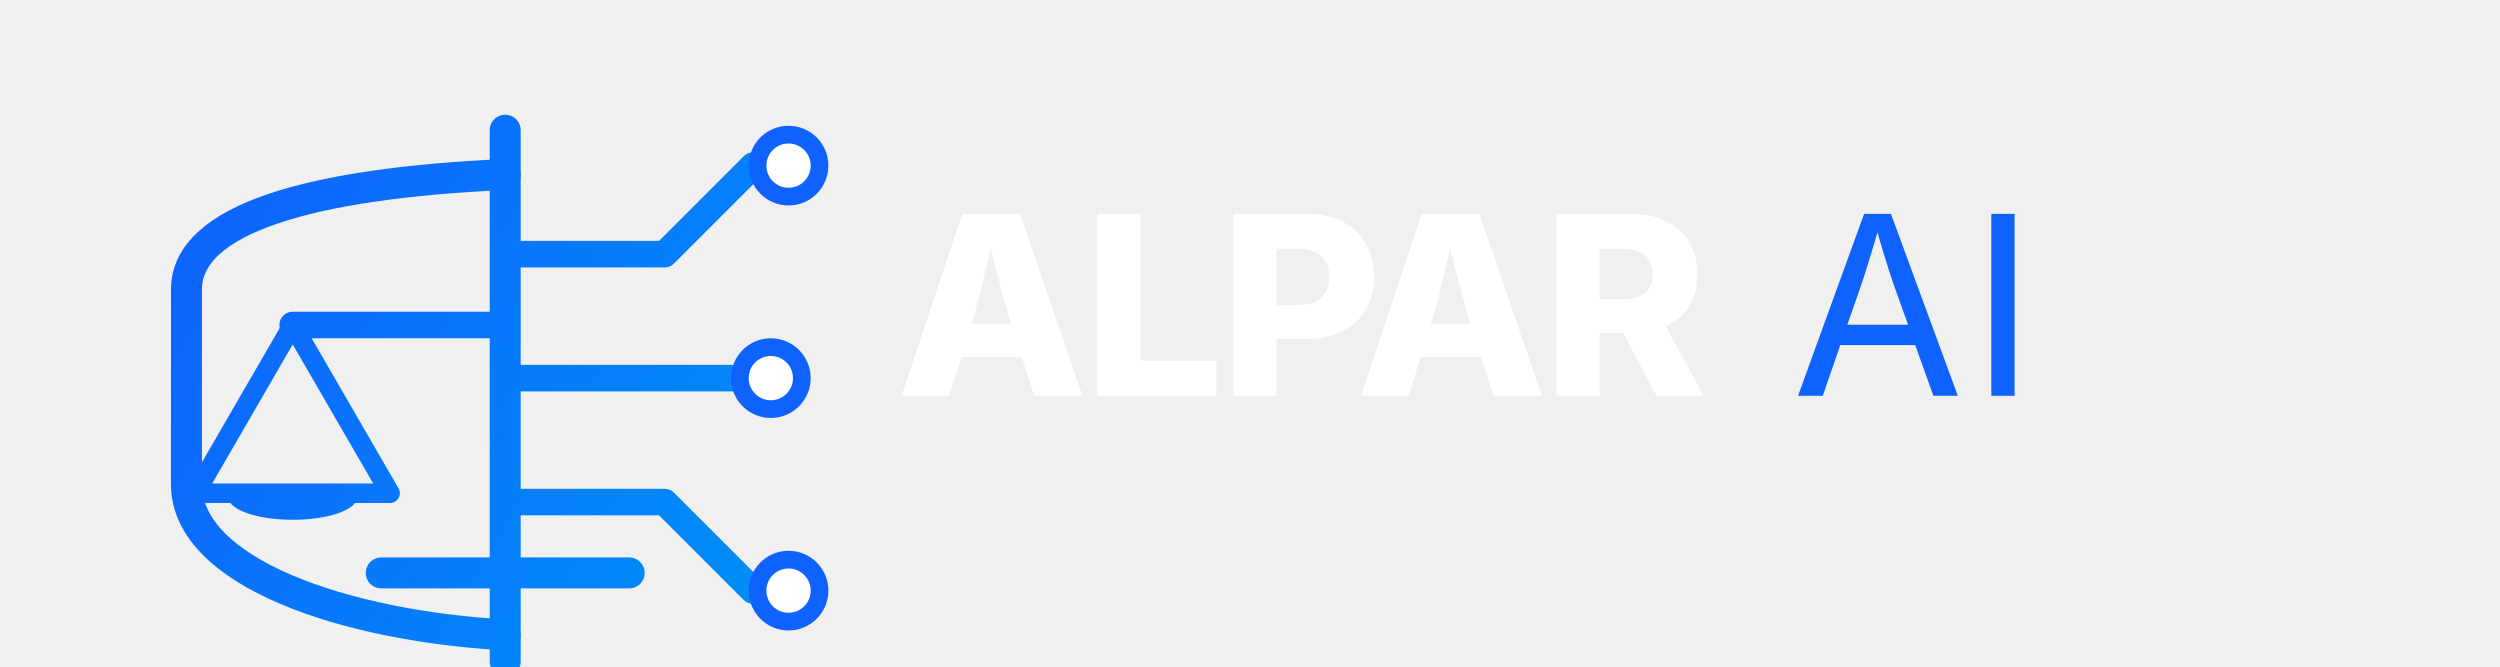
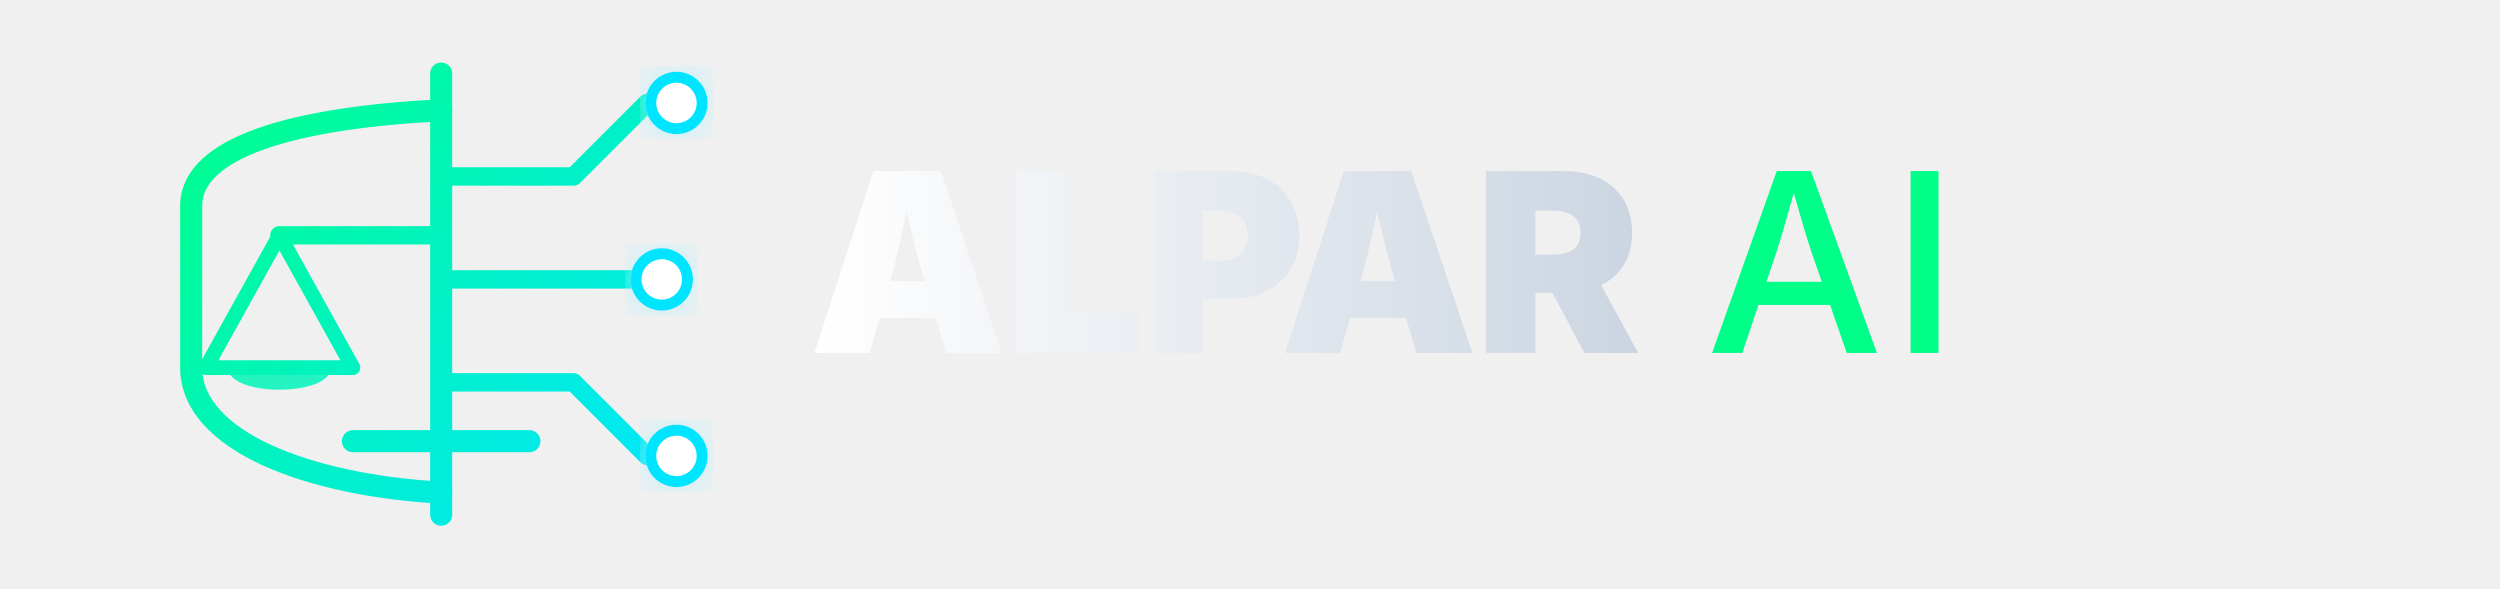
- <svg xmlns="http://www.w3.org/2000/svg" viewBox="0 0 240 64" width="240" height="64" role="img" aria-label="ALPAR AI">
+ <svg xmlns="http://www.w3.org/2000/svg" viewBox="0 0 340 80" width="340" height="80" role="img" aria-label="ALPAR AI">
  <defs>
-     <linearGradient id="alpar-corp-grad-dark" x1="16" y1="12" x2="82" y2="52" gradientUnits="userSpaceOnUse">
-       <stop offset="0%" stop-color="#0F62FE" />
-       <stop offset="100%" stop-color="#008DF8" />
+     <linearGradient id="alpar-accent-grad" x1="16" y1="10" x2="82" y2="70" gradientUnits="userSpaceOnUse">
+       <stop offset="0%" stop-color="#00FF88" />
+       <stop offset="100%" stop-color="#00E5FF" />
+     </linearGradient>
+     <filter id="alpar-neon-glow" x="-20%" y="-20%" width="140%" height="140%">
+       <feGaussianBlur stdDeviation="2.5" result="blur" />
+       <feMerge>
+         <feMergeNode in="blur" />
+         <feMergeNode in="SourceGraphic" />
+       </feMerge>
+     </filter>
+     <linearGradient id="alpar-text-grad" x1="0" y1="0" x2="1" y2="0">
+       <stop offset="0%" stop-color="#FFFFFF" />
+       <stop offset="100%" stop-color="#CBD5E1" />
    </linearGradient>
  </defs>
-   <g transform="translate(6, 4) scale(0.85)">
-     <path d="M 50,10 V 70" stroke="url(#alpar-corp-grad-dark)" stroke-width="3.5" stroke-linecap="round" />
-     <path d="M 50,15 C 28,16 14,20 14,28 V 50 C 14,60 32,66 50,67" fill="none" stroke="url(#alpar-corp-grad-dark)" stroke-width="3.5" stroke-linecap="round" />
-     <path d="M 50,32 H 26" stroke="url(#alpar-corp-grad-dark)" stroke-width="3" stroke-linecap="round" />
-     <path d="M 26,32 L 15,51 H 37 Z" fill="none" stroke="url(#alpar-corp-grad-dark)" stroke-width="2.2" stroke-linejoin="round" />
-     <path d="M 18.5,51 C 18.5,55 33.5,55 33.5,51 Z" fill="url(#alpar-corp-grad-dark)" />
-     <path d="M 36,60 H 64" stroke="url(#alpar-corp-grad-dark)" stroke-width="3.5" stroke-linecap="round" />
-     <path d="M 50,24 H 68 L 78,14 H 82" fill="none" stroke="url(#alpar-corp-grad-dark)" stroke-width="3" stroke-linecap="round" stroke-linejoin="round" />
-     <circle cx="82" cy="14" r="3.5" fill="#FFFFFF" stroke="#0F62FE" stroke-width="2" />
-     <path d="M 50,38 H 80" fill="none" stroke="url(#alpar-corp-grad-dark)" stroke-width="3" stroke-linecap="round" />
-     <circle cx="80" cy="38" r="3.5" fill="#FFFFFF" stroke="#0F62FE" stroke-width="2" />
-     <path d="M 50,52 H 68 L 78,62 H 82" fill="none" stroke="url(#alpar-corp-grad-dark)" stroke-width="3" stroke-linecap="round" stroke-linejoin="round" />
-     <circle cx="82" cy="62" r="3.5" fill="#FFFFFF" stroke="#0F62FE" stroke-width="2" />
+   <g transform="translate(10, 0)">
+     <path d="M 50,10 V 70" stroke="url(#alpar-accent-grad)" stroke-width="3" stroke-linecap="round" />
+     <path d="M 50,15 C 30,16 16,20 16,28 V 50 C 16,60 32,66 50,67" fill="none" stroke="url(#alpar-accent-grad)" stroke-width="3" stroke-linecap="round" />
+     <path d="M 50,32 H 28" stroke="url(#alpar-accent-grad)" stroke-width="2.5" stroke-linecap="round" />
+     <path d="M 28,32 L 18,50 H 38 Z" fill="none" stroke="url(#alpar-accent-grad)" stroke-width="2" stroke-linejoin="round" />
+     <path d="M 21,50 C 21,54 35,54 35,50 Z" fill="url(#alpar-accent-grad)" opacity="0.85" />
+     <path d="M 38,60 H 62" stroke="url(#alpar-accent-grad)" stroke-width="3" stroke-linecap="round" />
+     <path d="M 50,24 H 68 L 78,14 H 82" fill="none" stroke="url(#alpar-accent-grad)" stroke-width="2.5" stroke-linecap="round" stroke-linejoin="round" />
+     <circle cx="82" cy="14" r="3.5" fill="#FFFFFF" stroke="#00E5FF" stroke-width="1.5" filter="url(#alpar-neon-glow)" />
+     <path d="M 50,38 H 80" fill="none" stroke="url(#alpar-accent-grad)" stroke-width="2.5" stroke-linecap="round" />
+     <circle cx="80" cy="38" r="3.5" fill="#FFFFFF" stroke="#00E5FF" stroke-width="1.5" filter="url(#alpar-neon-glow)" />
+     <path d="M 50,52 H 68 L 78,62 H 82" fill="none" stroke="url(#alpar-accent-grad)" stroke-width="2.5" stroke-linecap="round" stroke-linejoin="round" />
+     <circle cx="82" cy="62" r="3.5" fill="#FFFFFF" stroke="#00E5FF" stroke-width="1.5" filter="url(#alpar-neon-glow)" />
  </g>
-   <g transform="translate(86, 0)" font-family="Inter, -apple-system, BlinkMacSystemFont, 'Segoe UI', system-ui, sans-serif" font-weight="800" letter-spacing="-0.5">
-     <text x="0" y="38" font-size="24" fill="#FFFFFF">ALPAR</text>
-     <text x="86" y="38" font-size="24" font-weight="400" fill="#0F62FE" letter-spacing="0.5">AI</text>
+   <g transform="translate(110, 0)" font-family="Inter, -apple-system, BlinkMacSystemFont, 'Segoe UI', system-ui, sans-serif" font-weight="900" letter-spacing="-0.5">
+     <text x="0" y="48" font-size="34" fill="url(#alpar-text-grad)">ALPAR</text>
+     <text x="122" y="48" font-size="34" font-weight="500" fill="#00FF88" letter-spacing="1">AI</text>
  </g>
</svg>
